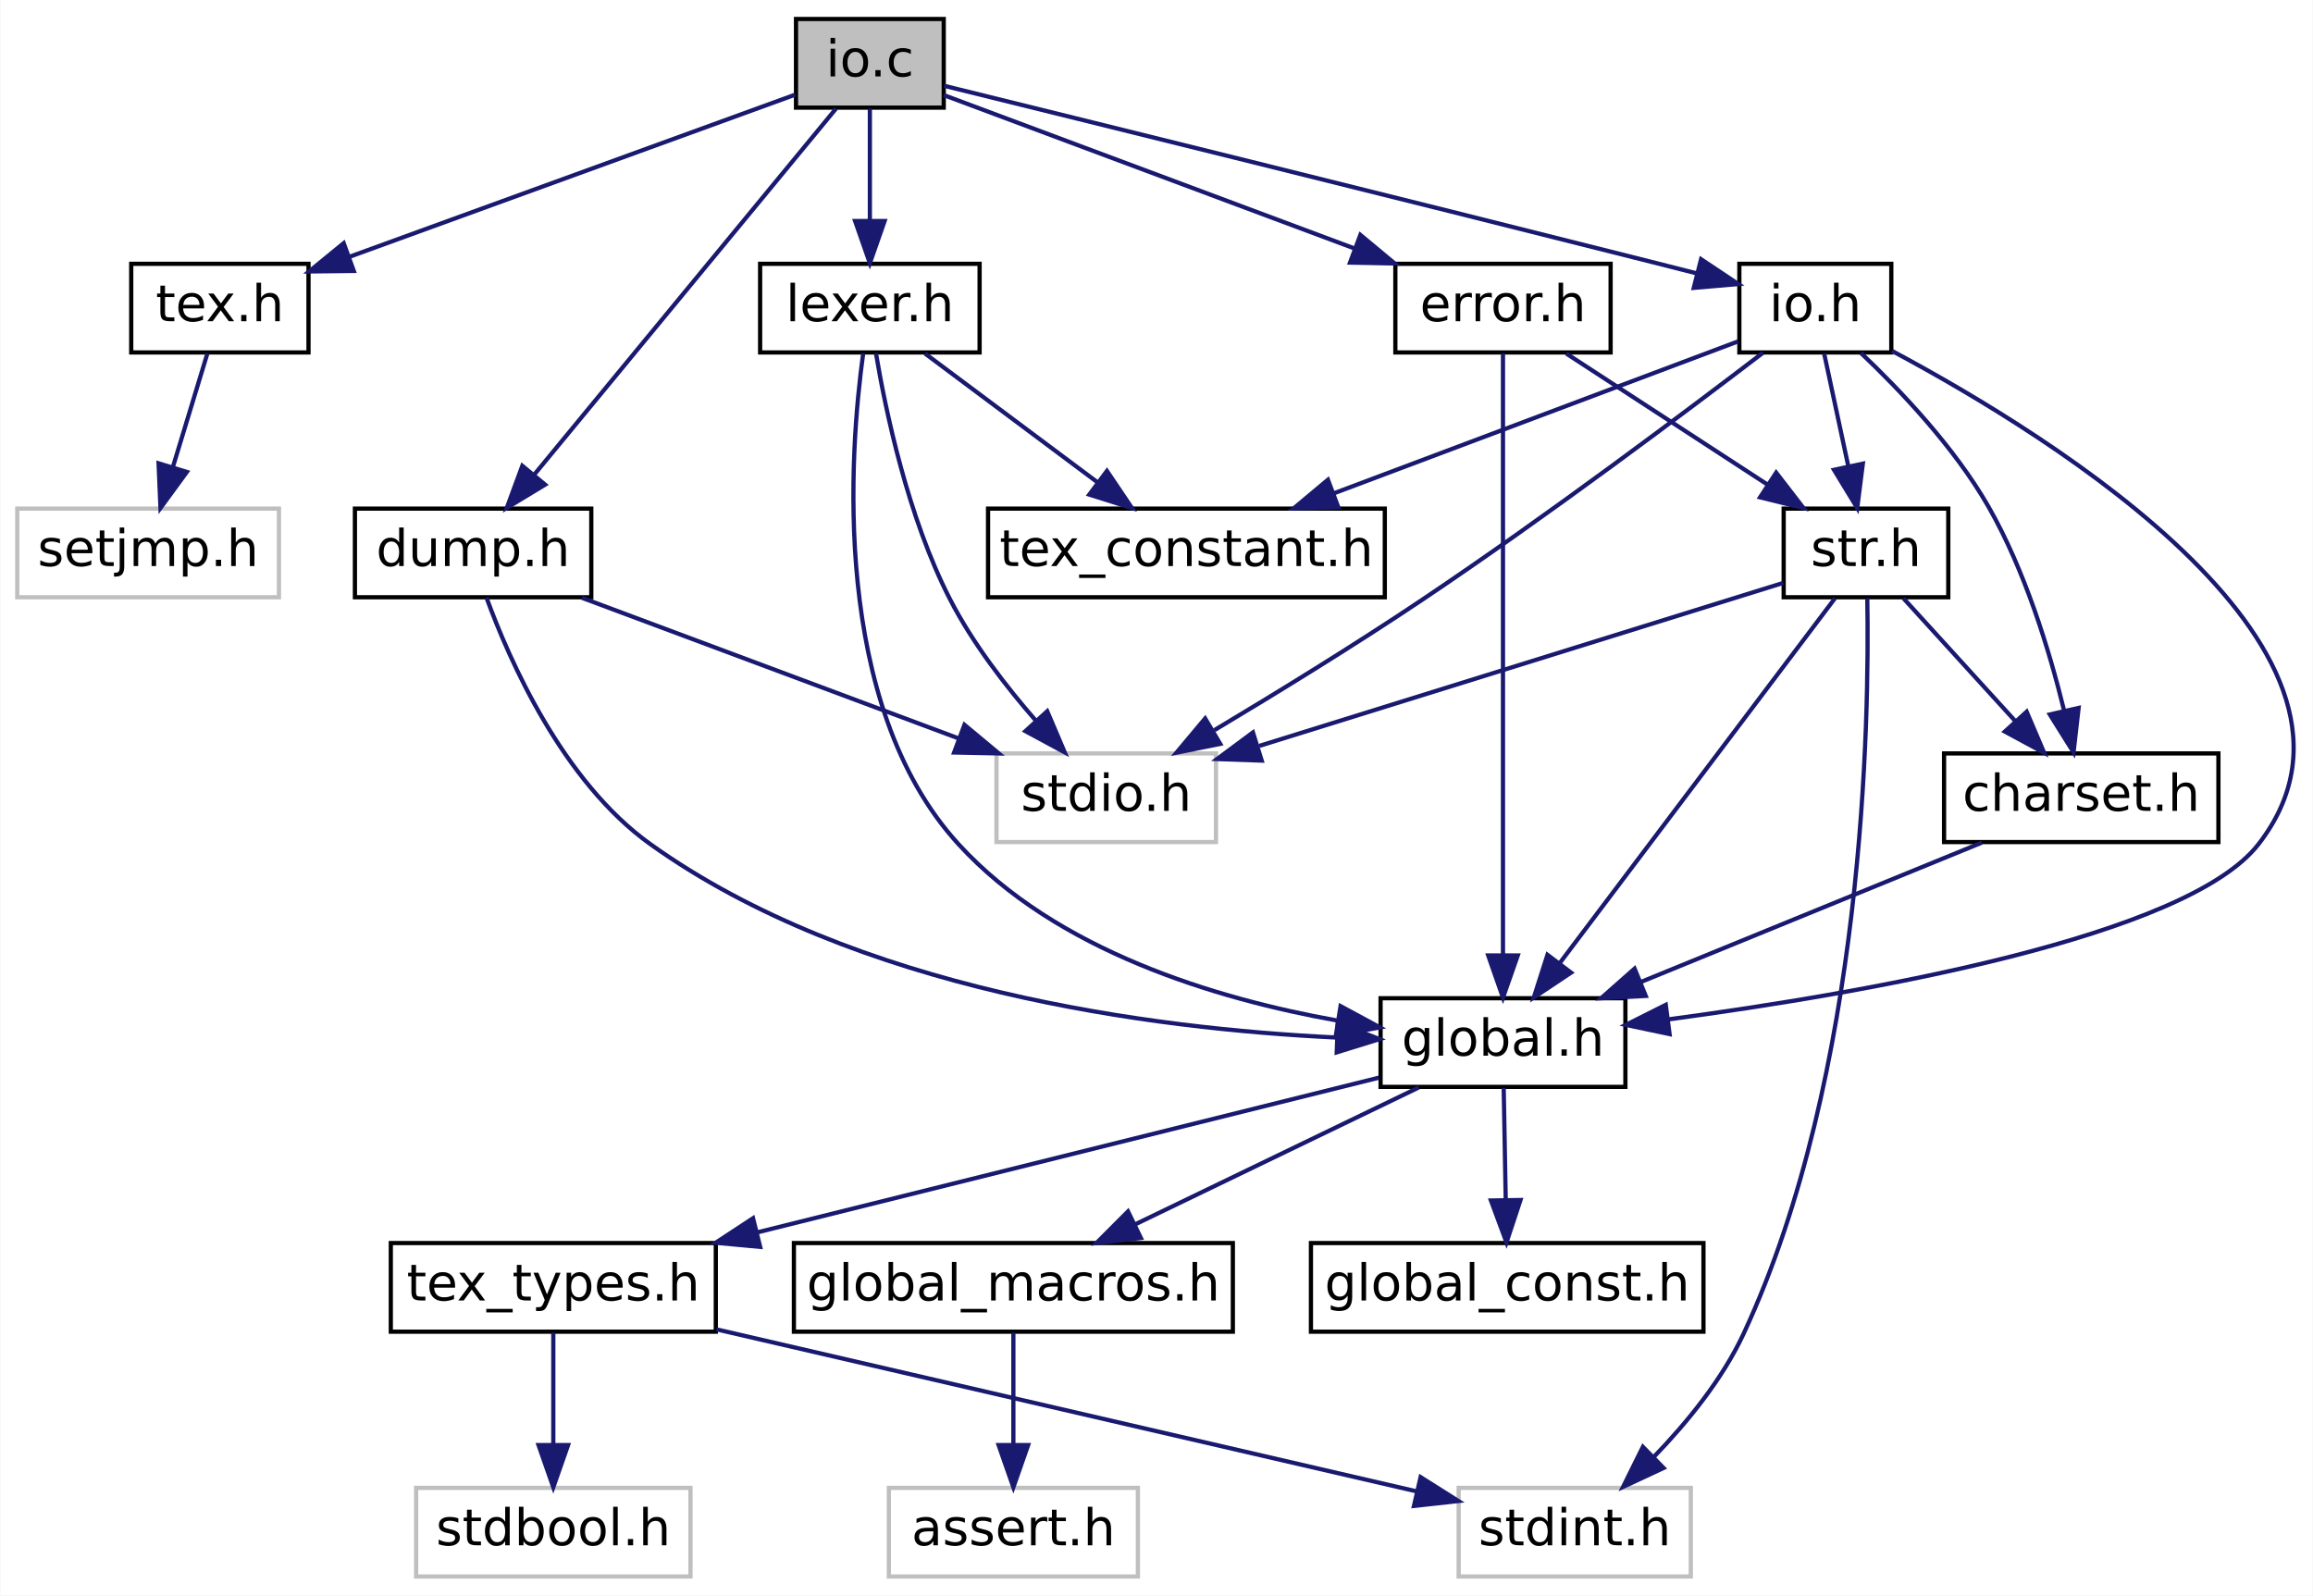
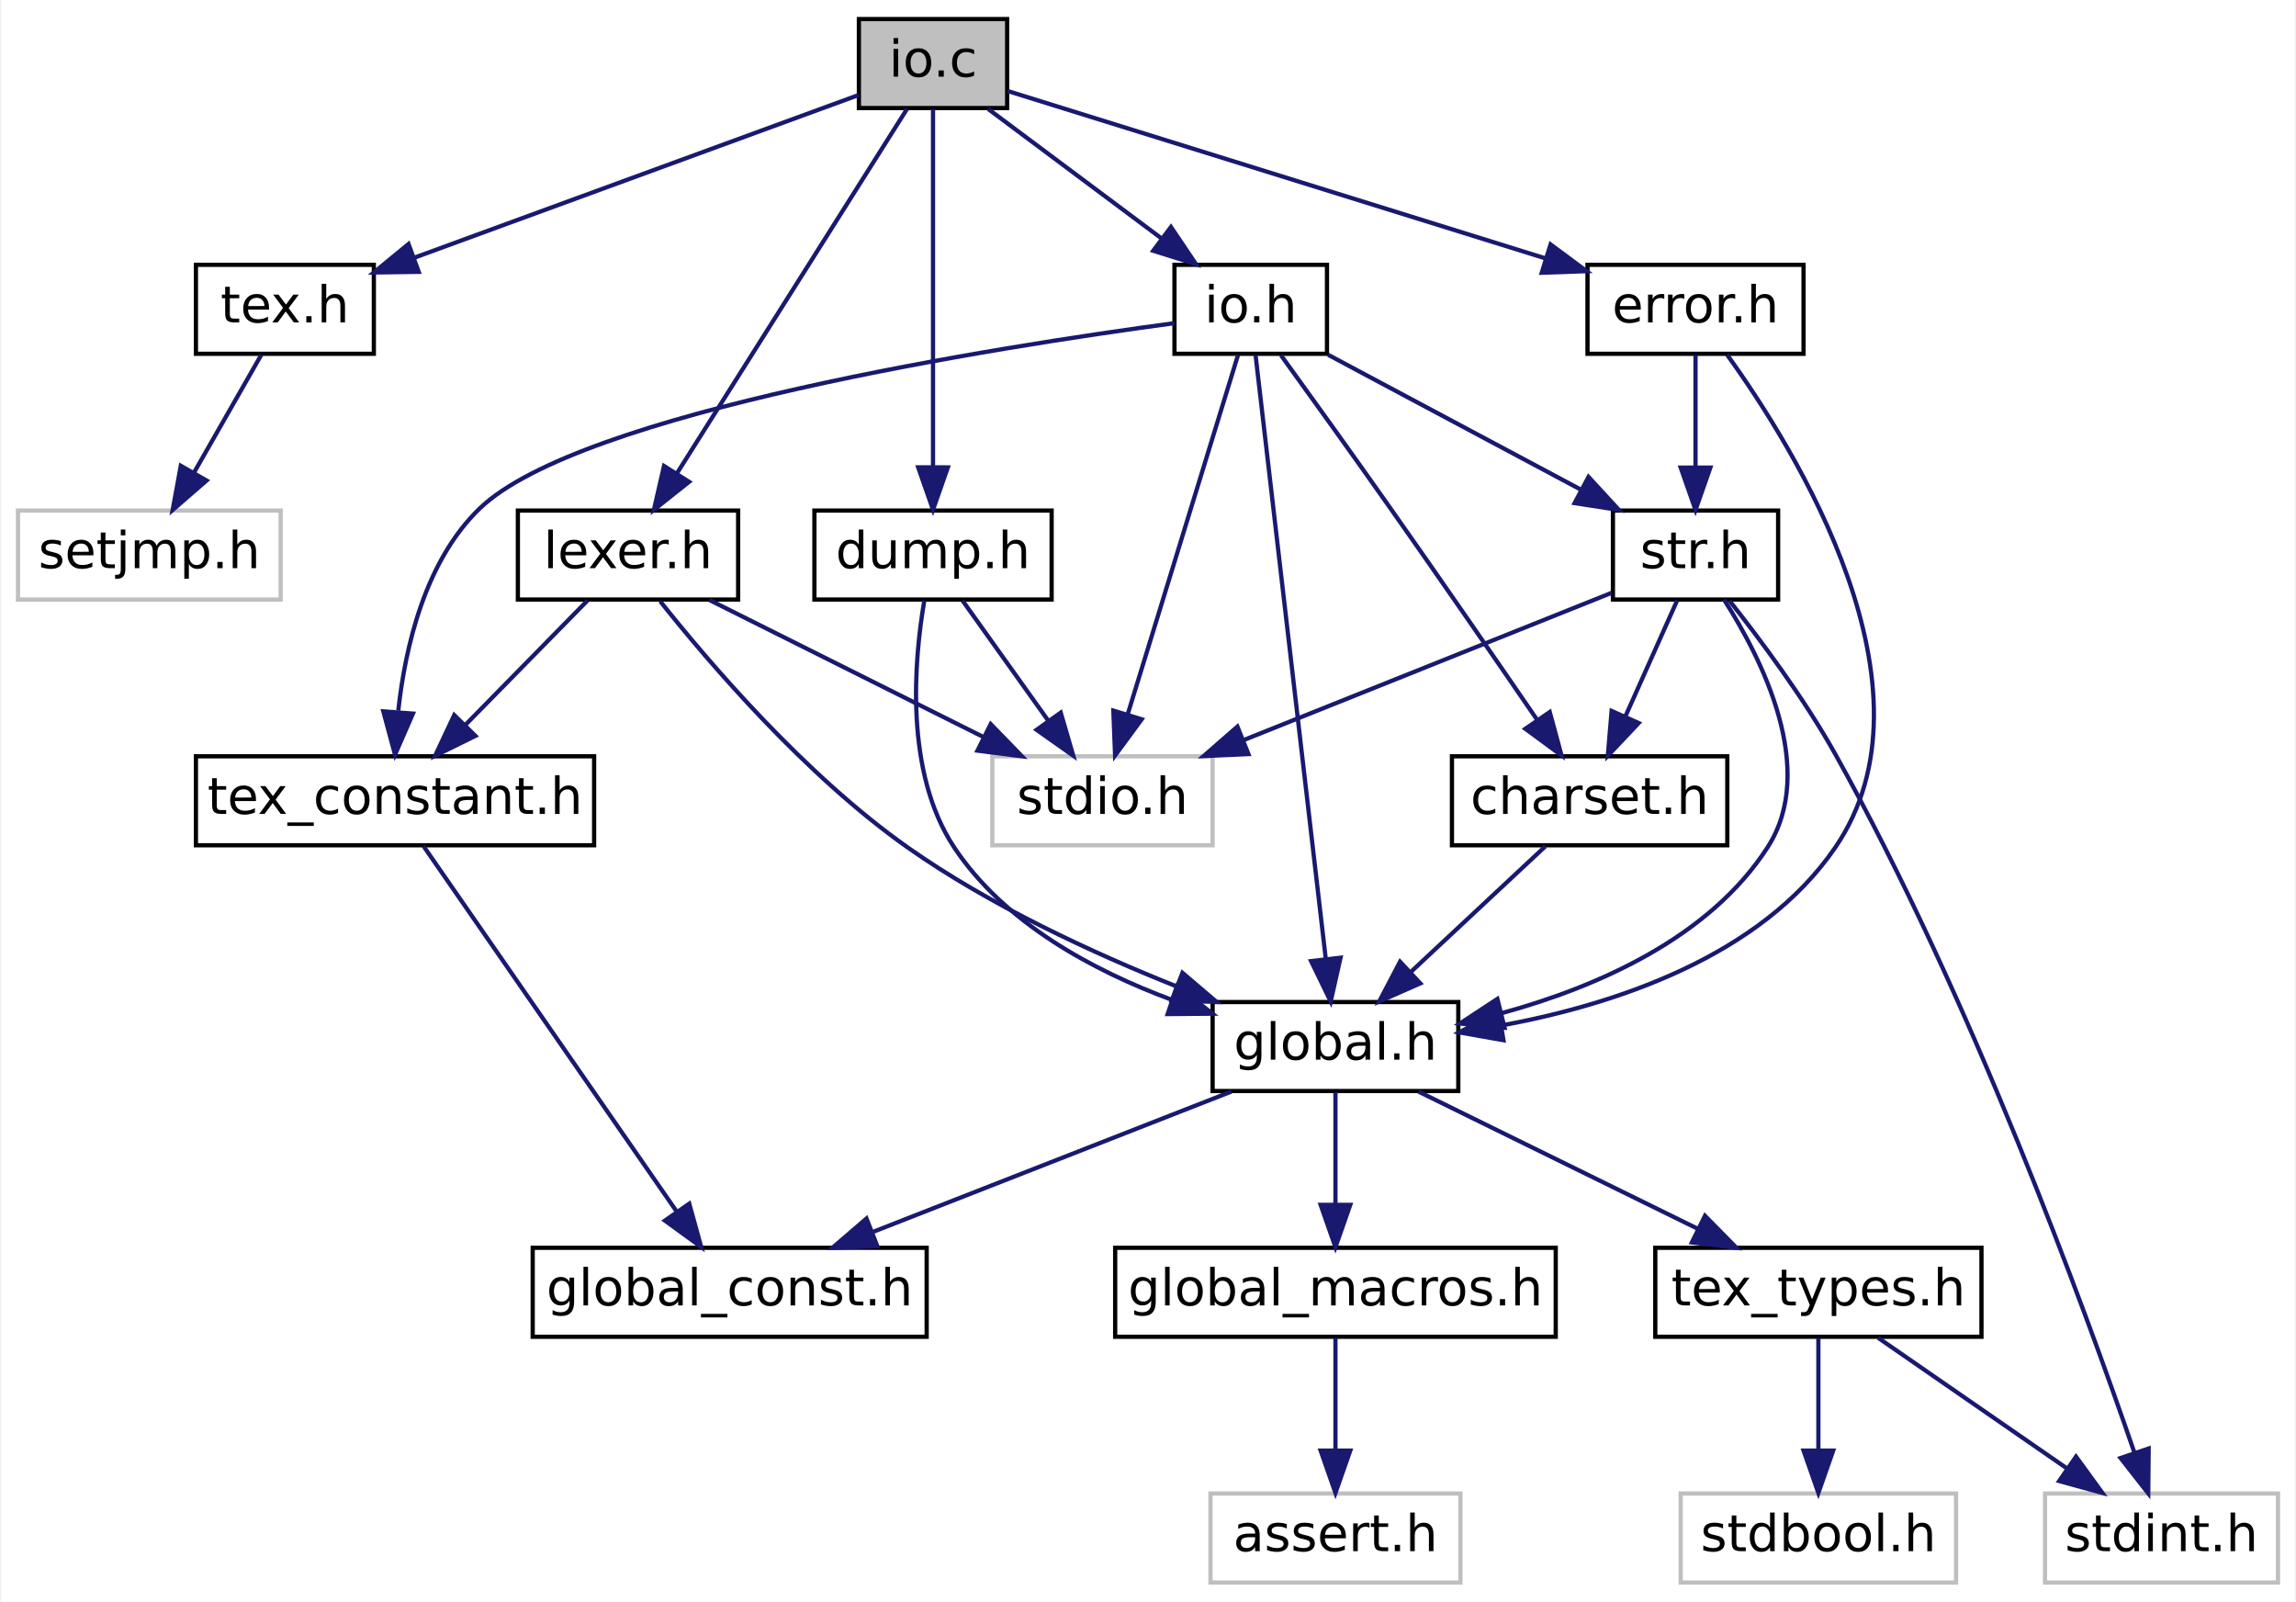
- <svg xmlns="http://www.w3.org/2000/svg" xmlns:xlink="http://www.w3.org/1999/xlink" width="548pt" height="378pt" viewBox="0.00 0.00 547.82 378.00">
+ <svg xmlns="http://www.w3.org/2000/svg" xmlns:xlink="http://www.w3.org/1999/xlink" width="542pt" height="378pt" viewBox="0.00 0.00 541.50 378.00">
  <g id="graph0" class="graph" transform="scale(1 1) rotate(0) translate(4 374)">
-     <polygon fill="white" stroke="transparent" points="-4,4 -4,-374 543.82,-374 543.82,4 -4,4" />
+     <polygon fill="white" stroke="transparent" points="-4,4 -4,-374 537.5,-374 537.5,4 -4,4" />
    <g id="node1" class="node">
      <g id="a_node1">
        <a xlink:title=" ">
-           <polygon fill="#bfbfbf" stroke="black" points="184.5,-348.5 184.5,-369.5 219.5,-369.5 219.5,-348.5 184.5,-348.5" />
-           <text text-anchor="middle" x="202" y="-355.9" font-family="DejaVuSans" font-size="12.00">io.c</text>
+           <polygon fill="#bfbfbf" stroke="black" points="198.5,-348.5 198.5,-369.5 233.5,-369.5 233.5,-348.5 198.5,-348.5" />
+           <text text-anchor="middle" x="216" y="-355.9" font-family="DejaVuSans" font-size="12.00">io.c</text>
        </a>
      </g>
    </g>
    <g id="node2" class="node">
      <g id="a_node2">
        <a xlink:href="tex_8h.html" target="_top" xlink:title=" ">
-           <polygon fill="white" stroke="black" points="27,-290.5 27,-311.5 69,-311.5 69,-290.5 27,-290.5" />
-           <text text-anchor="middle" x="48" y="-297.9" font-family="DejaVuSans" font-size="12.00">tex.h</text>
+           <polygon fill="white" stroke="black" points="42,-290.5 42,-311.5 84,-311.5 84,-290.5 42,-290.5" />
+           <text text-anchor="middle" x="63" y="-297.9" font-family="DejaVuSans" font-size="12.00">tex.h</text>
        </a>
      </g>
    </g>
    <g id="edge1" class="edge">
-       <path fill="none" stroke="midnightblue" d="M184.33,-351.58C158.6,-342.22 110.42,-324.7 78.78,-313.19" />
-       <polygon fill="midnightblue" stroke="midnightblue" points="79.73,-309.81 69.14,-309.69 77.34,-316.39 79.73,-309.81" />
+       <path fill="none" stroke="midnightblue" d="M198.45,-351.58C172.88,-342.22 125.02,-324.7 93.58,-313.19" />
+       <polygon fill="midnightblue" stroke="midnightblue" points="94.59,-309.84 84,-309.69 92.19,-316.41 94.59,-309.84" />
    </g>
    <g id="node4" class="node">
      <g id="a_node4">
        <a xlink:href="lexer_8h.html" target="_top" xlink:title=" ">
-           <polygon fill="white" stroke="black" points="176,-290.5 176,-311.5 228,-311.5 228,-290.5 176,-290.5" />
-           <text text-anchor="middle" x="202" y="-297.9" font-family="DejaVuSans" font-size="12.00">lexer.h</text>
+           <polygon fill="white" stroke="black" points="118,-232.5 118,-253.5 170,-253.5 170,-232.5 118,-232.5" />
+           <text text-anchor="middle" x="144" y="-239.9" font-family="DejaVuSans" font-size="12.00">lexer.h</text>
        </a>
      </g>
    </g>
    <g id="edge3" class="edge">
-       <path fill="none" stroke="midnightblue" d="M202,-348.25C202,-340.94 202,-330.69 202,-321.7" />
-       <polygon fill="midnightblue" stroke="midnightblue" points="205.5,-321.64 202,-311.64 198.5,-321.64 205.5,-321.64" />
+       <path fill="none" stroke="midnightblue" d="M209.86,-348.28C197.85,-329.27 171.08,-286.88 155.62,-262.4" />
+       <polygon fill="midnightblue" stroke="midnightblue" points="158.42,-260.28 150.12,-253.69 152.5,-264.02 158.42,-260.28" />
    </g>
    <g id="node14" class="node">
      <g id="a_node14">
        <a xlink:href="error_8h.html" target="_top" xlink:title=" ">
-           <polygon fill="white" stroke="black" points="326.5,-290.5 326.5,-311.5 377.5,-311.5 377.5,-290.5 326.5,-290.5" />
-           <text text-anchor="middle" x="352" y="-297.9" font-family="DejaVuSans" font-size="12.00">error.h</text>
-         </a>
-       </g>
-     </g>
-     <g id="edge13" class="edge">
-       <path fill="none" stroke="midnightblue" d="M219.5,-351.47C243.28,-342.59 286.33,-326.52 316.9,-315.1" />
-       <polygon fill="midnightblue" stroke="midnightblue" points="318.21,-318.35 326.35,-311.58 315.76,-311.79 318.21,-318.35" />
+           <polygon fill="white" stroke="black" points="370.5,-290.5 370.5,-311.5 421.5,-311.5 421.5,-290.5 370.5,-290.5" />
+           <text text-anchor="middle" x="396" y="-297.9" font-family="DejaVuSans" font-size="12.00">error.h</text>
+         </a>
+       </g>
+     </g>
+     <g id="edge14" class="edge">
+       <path fill="none" stroke="midnightblue" d="M233.59,-352.53C262.9,-343.41 322.31,-324.93 360.57,-313.02" />
+       <polygon fill="midnightblue" stroke="midnightblue" points="361.78,-316.31 370.29,-310 359.7,-309.63 361.78,-316.31" />
    </g>
    <g id="node17" class="node">
      <g id="a_node17">
        <a xlink:href="dump_8h.html" target="_top" xlink:title=" ">
-           <polygon fill="white" stroke="black" points="80,-232.5 80,-253.5 136,-253.5 136,-232.5 80,-232.5" />
-           <text text-anchor="middle" x="108" y="-239.9" font-family="DejaVuSans" font-size="12.00">dump.h</text>
-         </a>
-       </g>
-     </g>
-     <g id="edge21" class="edge">
-       <path fill="none" stroke="midnightblue" d="M193.99,-348.28C178.1,-329.01 142.42,-285.75 122.38,-261.43" />
-       <polygon fill="midnightblue" stroke="midnightblue" points="125.06,-259.18 115.99,-253.69 119.66,-263.64 125.06,-259.18" />
+           <polygon fill="white" stroke="black" points="188,-232.5 188,-253.5 244,-253.5 244,-232.5 188,-232.5" />
+           <text text-anchor="middle" x="216" y="-239.9" font-family="DejaVuSans" font-size="12.00">dump.h</text>
+         </a>
+       </g>
+     </g>
+     <g id="edge22" class="edge">
+       <path fill="none" stroke="midnightblue" d="M216,-348.28C216,-329.6 216,-288.37 216,-263.72" />
+       <polygon fill="midnightblue" stroke="midnightblue" points="219.5,-263.69 216,-253.69 212.5,-263.7 219.5,-263.69" />
    </g>
    <g id="node18" class="node">
      <g id="a_node18">
        <a xlink:href="io_8h.html" target="_top" xlink:title=" ">
-           <polygon fill="white" stroke="black" points="408,-290.5 408,-311.5 444,-311.5 444,-290.5 408,-290.5" />
-           <text text-anchor="middle" x="426" y="-297.9" font-family="DejaVuSans" font-size="12.00">io.h</text>
-         </a>
-       </g>
-     </g>
-     <g id="edge24" class="edge">
-       <path fill="none" stroke="midnightblue" d="M219.61,-353.67C252.51,-345.56 325.55,-327.52 387,-312 390.49,-311.12 394.16,-310.18 397.79,-309.26" />
-       <polygon fill="midnightblue" stroke="midnightblue" points="398.93,-312.58 407.75,-306.71 397.2,-305.8 398.93,-312.58" />
+           <polygon fill="white" stroke="black" points="273,-290.5 273,-311.5 309,-311.5 309,-290.5 273,-290.5" />
+           <text text-anchor="middle" x="291" y="-297.9" font-family="DejaVuSans" font-size="12.00">io.h</text>
+         </a>
+       </g>
+     </g>
+     <g id="edge25" class="edge">
+       <path fill="none" stroke="midnightblue" d="M229.06,-348.25C240.36,-339.81 256.88,-327.47 270.03,-317.66" />
+       <polygon fill="midnightblue" stroke="midnightblue" points="272.17,-320.43 278.09,-311.64 267.98,-314.82 272.17,-320.43" />
    </g>
    <g id="node3" class="node">
      <g id="a_node3">
        <a xlink:title=" ">
          <polygon fill="white" stroke="#bfbfbf" points="0,-232.5 0,-253.5 62,-253.5 62,-232.5 0,-232.5" />
          <text text-anchor="middle" x="31" y="-239.9" font-family="DejaVuSans" font-size="12.00">setjmp.h</text>
        </a>
      </g>
    </g>
    <g id="edge2" class="edge">
-       <path fill="none" stroke="midnightblue" d="M45.04,-290.25C42.8,-282.86 39.64,-272.47 36.89,-263.41" />
-       <polygon fill="midnightblue" stroke="midnightblue" points="40.18,-262.19 33.93,-253.64 33.48,-264.23 40.18,-262.19" />
+       <path fill="none" stroke="midnightblue" d="M57.43,-290.25C53.07,-282.62 46.88,-271.79 41.59,-262.53" />
+       <polygon fill="midnightblue" stroke="midnightblue" points="44.51,-260.59 36.51,-253.64 38.43,-264.06 44.51,-260.59" />
    </g>
    <g id="node5" class="node">
      <g id="a_node5">
        <a xlink:title=" ">
-           <polygon fill="white" stroke="#bfbfbf" points="232,-174.5 232,-195.5 284,-195.5 284,-174.5 232,-174.5" />
-           <text text-anchor="middle" x="258" y="-181.9" font-family="DejaVuSans" font-size="12.00">stdio.h</text>
+           <polygon fill="white" stroke="#bfbfbf" points="230,-174.5 230,-195.5 282,-195.5 282,-174.5 230,-174.5" />
+           <text text-anchor="middle" x="256" y="-181.9" font-family="DejaVuSans" font-size="12.00">stdio.h</text>
        </a>
      </g>
    </g>
    <g id="edge4" class="edge">
-       <path fill="none" stroke="midnightblue" d="M203.44,-290.31C205.73,-276.7 211.02,-251.4 221,-232 226.34,-221.61 234.26,-211.35 241.41,-203.17" />
-       <polygon fill="midnightblue" stroke="midnightblue" points="244.02,-205.5 248.17,-195.75 238.85,-200.78 244.02,-205.5" />
+       <path fill="none" stroke="midnightblue" d="M163.25,-232.37C181.07,-223.46 207.77,-210.11 227.96,-200.02" />
+       <polygon fill="midnightblue" stroke="midnightblue" points="229.62,-203.1 237,-195.5 226.49,-196.84 229.62,-203.1" />
    </g>
    <g id="node6" class="node">
      <g id="a_node6">
        <a xlink:href="global_8h.html" target="_top" xlink:title=" ">
-           <polygon fill="white" stroke="black" points="323,-116.5 323,-137.5 381,-137.5 381,-116.5 323,-116.5" />
-           <text text-anchor="middle" x="352" y="-123.9" font-family="DejaVuSans" font-size="12.00">global.h</text>
+           <polygon fill="white" stroke="black" points="282,-116.5 282,-137.5 340,-137.5 340,-116.5 282,-116.5" />
+           <text text-anchor="middle" x="311" y="-123.9" font-family="DejaVuSans" font-size="12.00">global.h</text>
        </a>
      </g>
    </g>
    <g id="edge5" class="edge">
-       <path fill="none" stroke="midnightblue" d="M200.42,-290.31C197.22,-266.99 192.62,-207.22 223,-174 246.08,-148.76 283.95,-137.36 312.7,-132.22" />
-       <polygon fill="midnightblue" stroke="midnightblue" points="313.52,-135.63 322.84,-130.59 312.41,-128.72 313.52,-135.63" />
+       <path fill="none" stroke="midnightblue" d="M151.6,-232.09C163,-217.75 185.79,-191.06 210,-174 229.49,-160.27 253.74,-149.06 273.59,-141.15" />
+       <polygon fill="midnightblue" stroke="midnightblue" points="274.88,-144.4 282.94,-137.53 272.35,-137.87 274.88,-144.4" />
    </g>
    <g id="node13" class="node">
      <g id="a_node13">
        <a xlink:href="tex__constant_8h.html" target="_top" xlink:title=" ">
-           <polygon fill="white" stroke="black" points="230,-232.5 230,-253.5 324,-253.5 324,-232.5 230,-232.5" />
-           <text text-anchor="middle" x="277" y="-239.9" font-family="DejaVuSans" font-size="12.00">tex_constant.h</text>
+           <polygon fill="white" stroke="black" points="42,-174.5 42,-195.5 136,-195.5 136,-174.5 42,-174.5" />
+           <text text-anchor="middle" x="89" y="-181.9" font-family="DejaVuSans" font-size="12.00">tex_constant.h</text>
        </a>
      </g>
    </g>
    <g id="edge12" class="edge">
-       <path fill="none" stroke="midnightblue" d="M215.06,-290.25C226.36,-281.81 242.88,-269.47 256.03,-259.66" />
-       <polygon fill="midnightblue" stroke="midnightblue" points="258.17,-262.43 264.09,-253.64 253.98,-256.82 258.17,-262.43" />
+       <path fill="none" stroke="midnightblue" d="M134.42,-232.25C126.45,-224.14 114.94,-212.41 105.49,-202.79" />
+       <polygon fill="midnightblue" stroke="midnightblue" points="107.97,-200.32 98.47,-195.64 102.98,-205.23 107.97,-200.32" />
    </g>
    <g id="node7" class="node">
      <g id="a_node7">
        <a xlink:href="global__macros_8h.html" target="_top" xlink:title=" ">
-           <polygon fill="white" stroke="black" points="184,-58.5 184,-79.5 288,-79.5 288,-58.5 184,-58.5" />
-           <text text-anchor="middle" x="236" y="-65.9" font-family="DejaVuSans" font-size="12.00">global_macros.h</text>
+           <polygon fill="white" stroke="black" points="259,-58.5 259,-79.5 363,-79.5 363,-58.5 259,-58.5" />
+           <text text-anchor="middle" x="311" y="-65.9" font-family="DejaVuSans" font-size="12.00">global_macros.h</text>
        </a>
      </g>
    </g>
    <g id="edge6" class="edge">
-       <path fill="none" stroke="midnightblue" d="M332.06,-116.37C313.52,-107.42 285.7,-93.99 264.76,-83.88" />
-       <polygon fill="midnightblue" stroke="midnightblue" points="266.21,-80.7 255.68,-79.5 263.16,-87 266.21,-80.7" />
+       <path fill="none" stroke="midnightblue" d="M311,-116.25C311,-108.94 311,-98.69 311,-89.7" />
+       <polygon fill="midnightblue" stroke="midnightblue" points="314.5,-89.64 311,-79.64 307.5,-89.64 314.5,-89.64" />
    </g>
    <g id="node9" class="node">
      <g id="a_node9">
        <a xlink:href="global__const_8h.html" target="_top" xlink:title=" ">
-           <polygon fill="white" stroke="black" points="306.5,-58.5 306.5,-79.5 399.5,-79.5 399.5,-58.5 306.5,-58.5" />
-           <text text-anchor="middle" x="353" y="-65.9" font-family="DejaVuSans" font-size="12.00">global_const.h</text>
+           <polygon fill="white" stroke="black" points="121.5,-58.5 121.5,-79.5 214.5,-79.5 214.5,-58.5 121.5,-58.5" />
+           <text text-anchor="middle" x="168" y="-65.9" font-family="DejaVuSans" font-size="12.00">global_const.h</text>
        </a>
      </g>
    </g>
    <g id="edge8" class="edge">
-       <path fill="none" stroke="midnightblue" d="M352.17,-116.25C352.3,-108.94 352.49,-98.69 352.65,-89.7" />
-       <polygon fill="midnightblue" stroke="midnightblue" points="356.15,-89.7 352.83,-79.64 349.15,-89.58 356.15,-89.7" />
+       <path fill="none" stroke="midnightblue" d="M286.42,-116.37C263.05,-107.22 227.71,-93.38 201.72,-83.21" />
+       <polygon fill="midnightblue" stroke="midnightblue" points="202.85,-79.89 192.26,-79.5 200.3,-86.41 202.85,-79.89" />
    </g>
    <g id="node10" class="node">
      <g id="a_node10">
        <a xlink:href="tex__types_8h.html" target="_top" xlink:title=" ">
-           <polygon fill="white" stroke="black" points="88.5,-58.5 88.5,-79.5 165.5,-79.5 165.5,-58.5 88.5,-58.5" />
-           <text text-anchor="middle" x="127" y="-65.9" font-family="DejaVuSans" font-size="12.00">tex_types.h</text>
+           <polygon fill="white" stroke="black" points="386.5,-58.5 386.5,-79.5 463.5,-79.5 463.5,-58.5 386.5,-58.5" />
+           <text text-anchor="middle" x="425" y="-65.9" font-family="DejaVuSans" font-size="12.00">tex_types.h</text>
        </a>
      </g>
    </g>
    <g id="edge9" class="edge">
-       <path fill="none" stroke="midnightblue" d="M322.59,-118.68C285.15,-109.36 220,-93.15 175.25,-82.01" />
-       <polygon fill="midnightblue" stroke="midnightblue" points="176.01,-78.59 165.46,-79.57 174.32,-85.38 176.01,-78.59" />
+       <path fill="none" stroke="midnightblue" d="M330.6,-116.37C348.73,-107.46 375.91,-94.11 396.46,-84.02" />
+       <polygon fill="midnightblue" stroke="midnightblue" points="398.23,-87.05 405.66,-79.5 395.14,-80.77 398.23,-87.05" />
    </g>
    <g id="node8" class="node">
      <g id="a_node8">
        <a xlink:title=" ">
-           <polygon fill="white" stroke="#bfbfbf" points="206.5,-0.5 206.5,-21.5 265.5,-21.5 265.5,-0.5 206.5,-0.5" />
-           <text text-anchor="middle" x="236" y="-7.9" font-family="DejaVuSans" font-size="12.00">assert.h</text>
+           <polygon fill="white" stroke="#bfbfbf" points="281.5,-0.5 281.5,-21.5 340.5,-21.5 340.5,-0.5 281.5,-0.5" />
+           <text text-anchor="middle" x="311" y="-7.9" font-family="DejaVuSans" font-size="12.00">assert.h</text>
        </a>
      </g>
    </g>
    <g id="edge7" class="edge">
-       <path fill="none" stroke="midnightblue" d="M236,-58.25C236,-50.94 236,-40.69 236,-31.7" />
-       <polygon fill="midnightblue" stroke="midnightblue" points="239.5,-31.64 236,-21.64 232.5,-31.64 239.5,-31.64" />
+       <path fill="none" stroke="midnightblue" d="M311,-58.25C311,-50.94 311,-40.69 311,-31.7" />
+       <polygon fill="midnightblue" stroke="midnightblue" points="314.5,-31.64 311,-21.64 307.5,-31.64 314.5,-31.64" />
    </g>
    <g id="node11" class="node">
      <g id="a_node11">
        <a xlink:title=" ">
-           <polygon fill="white" stroke="#bfbfbf" points="94.5,-0.5 94.5,-21.5 159.5,-21.5 159.5,-0.5 94.5,-0.5" />
-           <text text-anchor="middle" x="127" y="-7.9" font-family="DejaVuSans" font-size="12.00">stdbool.h</text>
+           <polygon fill="white" stroke="#bfbfbf" points="392.5,-0.5 392.5,-21.5 457.5,-21.5 457.5,-0.5 392.5,-0.5" />
+           <text text-anchor="middle" x="425" y="-7.9" font-family="DejaVuSans" font-size="12.00">stdbool.h</text>
        </a>
      </g>
    </g>
    <g id="edge10" class="edge">
-       <path fill="none" stroke="midnightblue" d="M127,-58.25C127,-50.94 127,-40.69 127,-31.7" />
-       <polygon fill="midnightblue" stroke="midnightblue" points="130.5,-31.64 127,-21.64 123.5,-31.64 130.5,-31.64" />
+       <path fill="none" stroke="midnightblue" d="M425,-58.25C425,-50.94 425,-40.69 425,-31.7" />
+       <polygon fill="midnightblue" stroke="midnightblue" points="428.5,-31.64 425,-21.64 421.5,-31.64 428.5,-31.64" />
    </g>
    <g id="node12" class="node">
      <g id="a_node12">
        <a xlink:title=" ">
-           <polygon fill="white" stroke="#bfbfbf" points="341.5,-0.5 341.5,-21.5 396.5,-21.5 396.5,-0.5 341.5,-0.5" />
-           <text text-anchor="middle" x="369" y="-7.9" font-family="DejaVuSans" font-size="12.00">stdint.h</text>
+           <polygon fill="white" stroke="#bfbfbf" points="478.5,-0.5 478.5,-21.5 533.5,-21.5 533.5,-0.5 478.5,-0.5" />
+           <text text-anchor="middle" x="506" y="-7.9" font-family="DejaVuSans" font-size="12.00">stdint.h</text>
        </a>
      </g>
    </g>
    <g id="edge11" class="edge">
-       <path fill="none" stroke="midnightblue" d="M165.61,-59.06C211.17,-48.52 286.41,-31.11 331.48,-20.68" />
-       <polygon fill="midnightblue" stroke="midnightblue" points="332.48,-24.04 341.44,-18.38 330.91,-17.22 332.48,-24.04" />
-     </g>
-     <g id="edge14" class="edge">
-       <path fill="none" stroke="midnightblue" d="M352,-290.26C352,-262.82 352,-184.51 352,-147.64" />
-       <polygon fill="midnightblue" stroke="midnightblue" points="355.5,-147.63 352,-137.63 348.5,-147.63 355.5,-147.63" />
+       <path fill="none" stroke="midnightblue" d="M439.11,-58.25C451.42,-49.73 469.5,-37.24 483.75,-27.38" />
+       <polygon fill="midnightblue" stroke="midnightblue" points="485.82,-30.21 492.05,-21.64 481.84,-24.45 485.82,-30.21" />
+     </g>
+     <g id="edge13" class="edge">
+       <path fill="none" stroke="midnightblue" d="M95.74,-174.28C108.97,-155.18 138.55,-112.5 155.47,-88.08" />
+       <polygon fill="midnightblue" stroke="midnightblue" points="158.46,-89.91 161.28,-79.69 152.71,-85.92 158.46,-89.91" />
+     </g>
+     <g id="edge15" class="edge">
+       <path fill="none" stroke="midnightblue" d="M403.47,-290.25C419.68,-267.8 454.65,-211.52 429,-174 411.45,-148.33 377.28,-136.98 350.2,-131.97" />
+       <polygon fill="midnightblue" stroke="midnightblue" points="350.66,-128.49 340.22,-130.34 349.53,-135.4 350.66,-128.49" />
    </g>
    <g id="node15" class="node">
      <g id="a_node15">
        <a xlink:href="str_8h.html" target="_top" xlink:title=" ">
-           <polygon fill="white" stroke="black" points="418.5,-232.5 418.5,-253.5 457.5,-253.5 457.5,-232.5 418.5,-232.5" />
-           <text text-anchor="middle" x="438" y="-239.9" font-family="DejaVuSans" font-size="12.00">str.h</text>
-         </a>
-       </g>
-     </g>
-     <g id="edge15" class="edge">
-       <path fill="none" stroke="midnightblue" d="M366.98,-290.25C380.18,-281.65 399.61,-269 414.81,-259.1" />
-       <polygon fill="midnightblue" stroke="midnightblue" points="416.72,-262.03 423.19,-253.64 412.9,-256.17 416.72,-262.03" />
+           <polygon fill="white" stroke="black" points="376.5,-232.5 376.5,-253.5 415.5,-253.5 415.5,-232.5 376.5,-232.5" />
+           <text text-anchor="middle" x="396" y="-239.9" font-family="DejaVuSans" font-size="12.00">str.h</text>
+         </a>
+       </g>
    </g>
    <g id="edge16" class="edge">
-       <path fill="none" stroke="midnightblue" d="M418.39,-235.9C388.66,-226.65 331.67,-208.92 294.25,-197.28" />
-       <polygon fill="midnightblue" stroke="midnightblue" points="294.84,-193.8 284.26,-194.17 292.76,-200.48 294.84,-193.8" />
+       <path fill="none" stroke="midnightblue" d="M396,-290.25C396,-282.94 396,-272.69 396,-263.7" />
+       <polygon fill="midnightblue" stroke="midnightblue" points="399.5,-263.64 396,-253.64 392.5,-263.64 399.5,-263.64" />
+     </g>
+     <g id="edge17" class="edge">
+       <path fill="none" stroke="midnightblue" d="M376.24,-234.1C353.68,-225.07 316.42,-210.17 289.35,-199.34" />
+       <polygon fill="midnightblue" stroke="midnightblue" points="290.46,-196.02 279.88,-195.55 287.86,-202.51 290.46,-196.02" />
+     </g>
+     <g id="edge19" class="edge">
+       <path fill="none" stroke="midnightblue" d="M402.75,-232.44C411.65,-218.54 424.89,-192.4 413,-174 399.2,-152.63 372.83,-141.09 350.36,-134.91" />
+       <polygon fill="midnightblue" stroke="midnightblue" points="350.92,-131.44 340.37,-132.43 349.23,-138.24 350.92,-131.44" />
    </g>
    <g id="edge18" class="edge">
-       <path fill="none" stroke="midnightblue" d="M430.67,-232.28C416.2,-213.1 383.78,-170.12 365.39,-145.75" />
-       <polygon fill="midnightblue" stroke="midnightblue" points="368.13,-143.57 359.31,-137.69 362.54,-147.79 368.13,-143.57" />
-     </g>
-     <g id="edge17" class="edge">
-       <path fill="none" stroke="midnightblue" d="M438.31,-232.27C438.82,-203.94 437.68,-119.56 409,-58 403.97,-47.21 395.64,-37.02 387.88,-28.98" />
-       <polygon fill="midnightblue" stroke="midnightblue" points="390.05,-26.21 380.45,-21.73 385.15,-31.22 390.05,-26.21" />
+       <path fill="none" stroke="midnightblue" d="M404.03,-232.21C411.18,-223.18 421.62,-209.21 429,-196 460.99,-138.71 487.81,-65.42 499.59,-31.2" />
+       <polygon fill="midnightblue" stroke="midnightblue" points="502.97,-32.13 502.87,-21.54 496.34,-29.88 502.97,-32.13" />
    </g>
    <g id="node16" class="node">
      <g id="a_node16">
        <a xlink:href="charset_8h.html" target="_top" xlink:title=" ">
-           <polygon fill="white" stroke="black" points="456.5,-174.5 456.5,-195.5 521.5,-195.5 521.5,-174.5 456.5,-174.5" />
-           <text text-anchor="middle" x="489" y="-181.9" font-family="DejaVuSans" font-size="12.00">charset.h</text>
-         </a>
-       </g>
-     </g>
-     <g id="edge19" class="edge">
-       <path fill="none" stroke="midnightblue" d="M446.88,-232.25C454.2,-224.22 464.74,-212.64 473.45,-203.08" />
-       <polygon fill="midnightblue" stroke="midnightblue" points="476.07,-205.39 480.22,-195.64 470.9,-200.68 476.07,-205.39" />
+           <polygon fill="white" stroke="black" points="338.5,-174.5 338.5,-195.5 403.5,-195.5 403.5,-174.5 338.5,-174.5" />
+           <text text-anchor="middle" x="371" y="-181.9" font-family="DejaVuSans" font-size="12.00">charset.h</text>
+         </a>
+       </g>
    </g>
    <g id="edge20" class="edge">
-       <path fill="none" stroke="midnightblue" d="M465.45,-174.37C443.16,-165.26 409.51,-151.51 384.64,-141.34" />
-       <polygon fill="midnightblue" stroke="midnightblue" points="385.82,-138.05 375.24,-137.5 383.18,-144.52 385.82,-138.05" />
-     </g>
-     <g id="edge22" class="edge">
-       <path fill="none" stroke="midnightblue" d="M133.79,-232.37C158.4,-223.18 195.69,-209.26 222.99,-199.07" />
-       <polygon fill="midnightblue" stroke="midnightblue" points="224.41,-202.28 232.55,-195.5 221.96,-195.72 224.41,-202.28" />
+       <path fill="none" stroke="midnightblue" d="M391.65,-232.25C388.28,-224.7 383.51,-214.02 379.4,-204.82" />
+       <polygon fill="midnightblue" stroke="midnightblue" points="382.58,-203.35 375.3,-195.64 376.19,-206.2 382.58,-203.35" />
+     </g>
+     <g id="edge21" class="edge">
+       <path fill="none" stroke="midnightblue" d="M360.55,-174.25C351.77,-166.05 339.04,-154.17 328.69,-144.51" />
+       <polygon fill="midnightblue" stroke="midnightblue" points="331.03,-141.91 321.33,-137.64 326.25,-147.02 331.03,-141.91" />
    </g>
    <g id="edge23" class="edge">
-       <path fill="none" stroke="midnightblue" d="M111.17,-232.41C116.62,-217.48 129.23,-188.85 150,-174 198.52,-139.31 268.94,-130.26 312.53,-128.19" />
-       <polygon fill="midnightblue" stroke="midnightblue" points="312.87,-131.68 322.74,-127.81 312.61,-124.68 312.87,-131.68" />
-     </g>
-     <g id="edge25" class="edge">
-       <path fill="none" stroke="midnightblue" d="M413.6,-290.43C395.98,-276.96 362.57,-251.83 333,-232 316.87,-221.18 298.26,-209.76 283.62,-201.01" />
-       <polygon fill="midnightblue" stroke="midnightblue" points="285.01,-197.77 274.63,-195.67 281.44,-203.79 285.01,-197.77" />
+       <path fill="none" stroke="midnightblue" d="M222.97,-232.25C228.53,-224.46 236.48,-213.33 243.18,-203.94" />
+       <polygon fill="midnightblue" stroke="midnightblue" points="246.15,-205.81 249.11,-195.64 240.45,-201.75 246.15,-205.81" />
+     </g>
+     <g id="edge24" class="edge">
+       <path fill="none" stroke="midnightblue" d="M213.95,-232.27C211.53,-218.16 209.22,-191.75 221,-174 232.81,-156.19 253.75,-144.92 272.46,-137.99" />
+       <polygon fill="midnightblue" stroke="midnightblue" points="273.64,-141.29 281.98,-134.75 271.39,-134.66 273.64,-141.29" />
    </g>
    <g id="edge26" class="edge">
-       <path fill="none" stroke="midnightblue" d="M444.17,-290.86C482.6,-270.34 565.81,-218.89 531,-174 514.01,-152.09 438.38,-138.8 391.03,-132.47" />
-       <polygon fill="midnightblue" stroke="midnightblue" points="391.47,-129 381.1,-131.19 390.57,-135.94 391.47,-129" />
+       <path fill="none" stroke="midnightblue" d="M288.02,-290.28C282.26,-271.52 269.51,-230 261.95,-205.38" />
+       <polygon fill="midnightblue" stroke="midnightblue" points="265.26,-204.23 258.98,-195.69 258.57,-206.28 265.26,-204.23" />
    </g>
    <g id="edge27" class="edge">
-       <path fill="none" stroke="midnightblue" d="M407.73,-293.13C383.99,-284.21 342.05,-268.45 312.07,-257.18" />
-       <polygon fill="midnightblue" stroke="midnightblue" points="312.99,-253.79 302.4,-253.55 310.53,-260.34 312.99,-253.79" />
+       <path fill="none" stroke="midnightblue" d="M292.13,-290.26C295.32,-262.82 304.43,-184.51 308.72,-147.64" />
+       <polygon fill="midnightblue" stroke="midnightblue" points="312.2,-147.97 309.88,-137.63 305.25,-147.16 312.2,-147.97" />
+     </g>
+     <g id="edge28" class="edge">
+       <path fill="none" stroke="midnightblue" d="M272.98,-297.73C231.83,-292.19 132.66,-276.77 109,-254 96.14,-241.63 91.43,-221.45 89.77,-206.28" />
+       <polygon fill="midnightblue" stroke="midnightblue" points="93.23,-205.58 89,-195.87 86.24,-206.1 93.23,-205.58" />
+     </g>
+     <g id="edge30" class="edge">
+       <path fill="none" stroke="midnightblue" d="M309.29,-290.25C325.78,-281.45 350.24,-268.41 368.98,-258.41" />
+       <polygon fill="midnightblue" stroke="midnightblue" points="370.74,-261.44 377.92,-253.64 367.45,-255.26 370.74,-261.44" />
    </g>
    <g id="edge29" class="edge">
-       <path fill="none" stroke="midnightblue" d="M428.09,-290.25C429.66,-282.94 431.85,-272.69 433.78,-263.7" />
-       <polygon fill="midnightblue" stroke="midnightblue" points="437.26,-264.15 435.93,-253.64 430.42,-262.69 437.26,-264.15" />
-     </g>
-     <g id="edge28" class="edge">
-       <path fill="none" stroke="midnightblue" d="M436.8,-290.38C445.98,-281.68 458.91,-268.11 467,-254 475.67,-238.88 481.45,-219.88 484.9,-205.81" />
-       <polygon fill="midnightblue" stroke="midnightblue" points="488.38,-206.28 487.18,-195.75 481.55,-204.73 488.38,-206.28" />
+       <path fill="none" stroke="midnightblue" d="M298.13,-290.17C304.85,-280.88 315.17,-266.54 324,-254 335.82,-237.22 349.1,-217.97 358.52,-204.24" />
+       <polygon fill="midnightblue" stroke="midnightblue" points="361.59,-205.95 364.36,-195.72 355.82,-201.99 361.59,-205.95" />
    </g>
  </g>
</svg>
